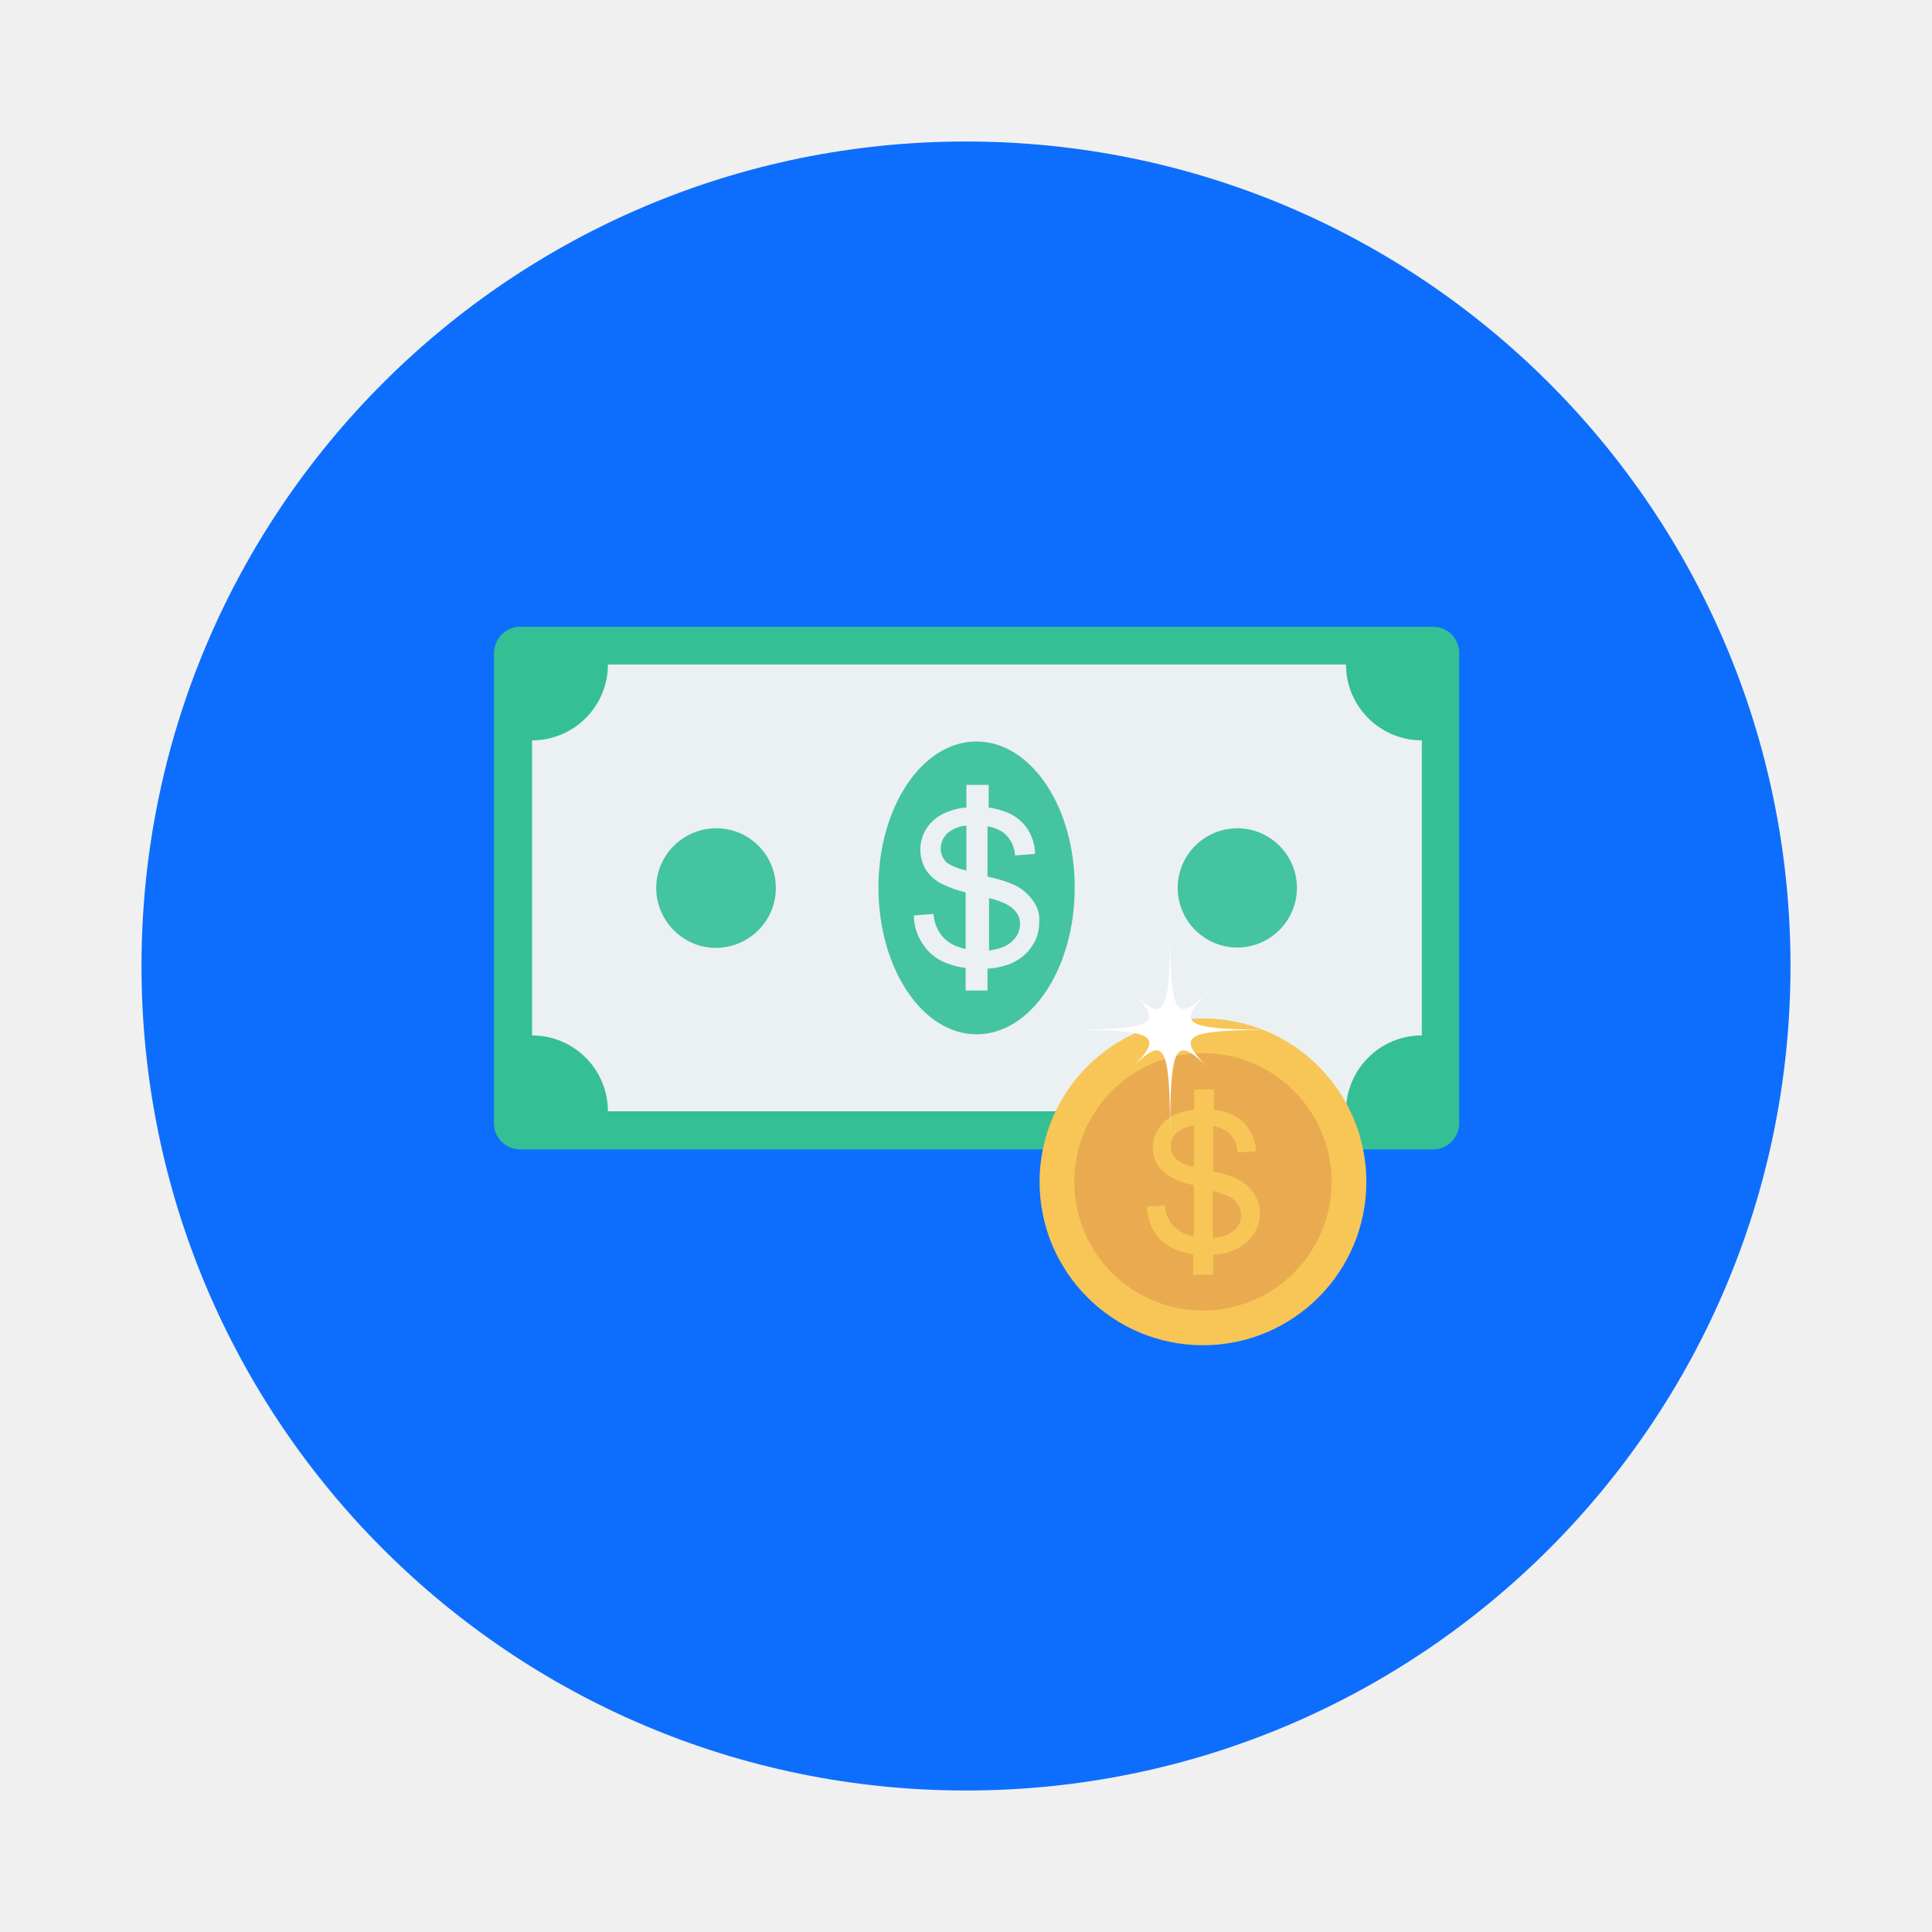
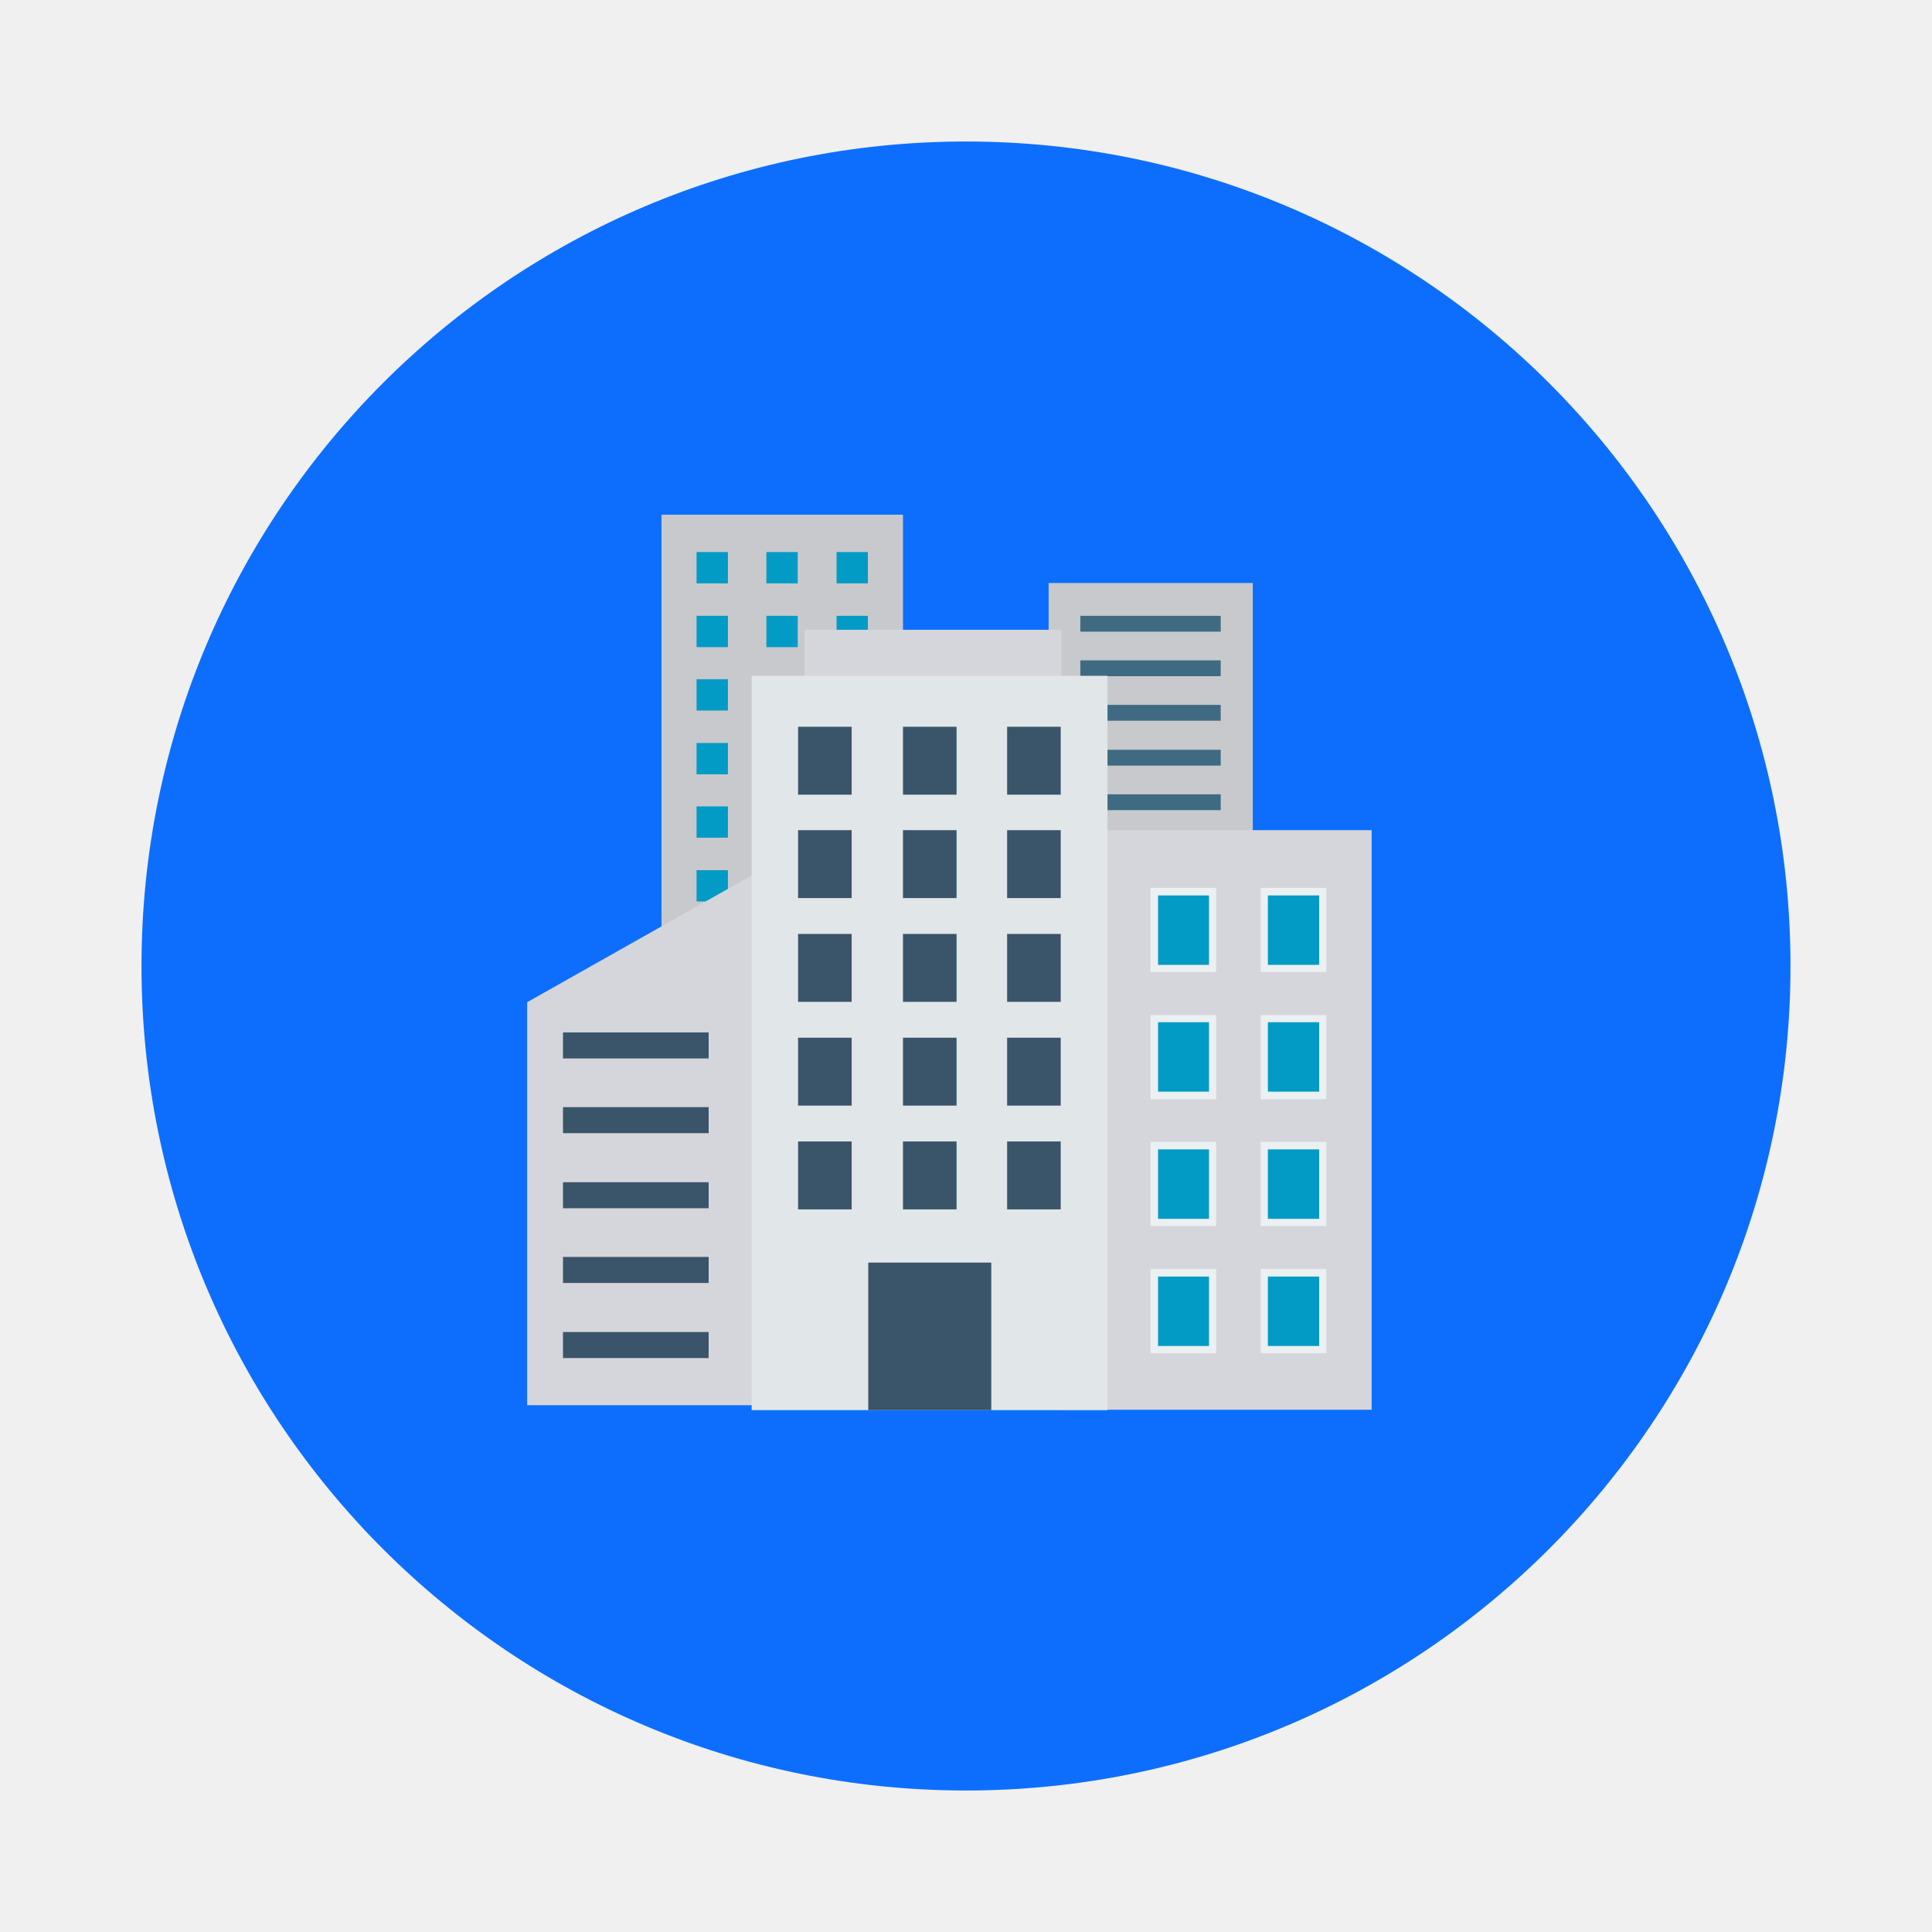
<svg xmlns="http://www.w3.org/2000/svg" version="1.1" id="Layer_1" x="0px" y="0px" viewBox="0 0 512 512" style="enable-background:new 0 0 512 512;" xml:space="preserve">
  <style type="text/css">
	.st0{fill:#0D6EFD;}
- 	.st1{fill:#34BF94;}
- 	.st2{fill:#EBF0F3;}
- 	.st3{fill:#44C4A1;}
- 	.st4{fill:#F7C657;}
- 	.st5{fill:#EAAB50;}
- 	.st6{fill:#FFFFFF;}
+ 	.st1{fill:#C8C9CC;}
+ 	.st2{fill:#3E6B82;}
+ 	.st3{fill:#029BC5;}
+ 	.st4{fill:#D5D6DB;}
+ 	.st5{fill:#E1E6E9;}
+ 	.st6{fill:#3A556A;}
+ 	.st7{fill:#EBF0F3;}
</style>
  <circle class="st0" cx="256" cy="256" r="218.5" />
-   <path class="st1" d="M137.8,166.1h242c3.8,0,6.9,3.1,6.9,6.9v124.7c0,3.8-3.1,6.9-6.9,6.9h-242c-3.8,0-6.9-3.1-6.9-6.9V173  C131,169.2,134,166.1,137.8,166.1z" />
-   <path class="st2" d="M141,274.4v-78.2c11.1,0,20.1-9,20.1-20.1l0,0h195.6c0,11.1,9,20.1,20.1,20.1v78.2c-11.1,0-20.1,9-20.1,20.1  H161.1C161.1,283.4,152.1,274.4,141,274.4z" />
-   <g>
-     <path class="st3" d="M258.8,196.5c-14.4,0-26,17.3-26,38.7s11.6,38.9,26,38.9c14.4,0,26-17.4,26-38.8   C284.9,213.9,273.2,196.5,258.8,196.5L258.8,196.5z" />
-     <path class="st3" d="M327.9,219.5c-8.7,0-15.8,7.1-15.8,15.8c0,8.7,7.1,15.8,15.8,15.8c8.7,0,15.8-7.1,15.8-15.8c0,0,0,0,0,0   C343.7,226.6,336.6,219.5,327.9,219.5C327.9,219.5,327.9,219.5,327.9,219.5L327.9,219.5z" />
-     <path class="st3" d="M189.8,219.5c-8.7,0-15.9,7.1-15.9,15.8c0,8.7,7.1,15.9,15.8,15.9s15.9-7.1,15.9-15.8c0,0,0,0,0-0.1   C205.6,226.6,198.6,219.5,189.8,219.5L189.8,219.5L189.8,219.5z" />
+   <g id="icon">
+     <path class="st1" d="M277.9,154.5H332v88.9h-54.1V154.5z" />
+     <path class="st2" d="M286.3,163.2h37.2v4.2h-37.2V163.2z" />
+     <path class="st2" d="M286.3,175h37.2v4.2h-37.2V175z" />
+     <path class="st2" d="M286.3,186.8h37.2v4.2h-37.2V186.8z" />
+     <path class="st2" d="M286.3,198.7h37.2v4.2h-37.2V198.7z" />
+     <path class="st2" d="M286.3,210.5h37.2v4.2h-37.2V210.5z" />
+     <path class="st1" d="M175.3,136.4h64v166.1h-64V136.4z" />
+     <path class="st3" d="M184.6,146.3h8.3v8.3h-8.3V146.3z" />
+     <path class="st3" d="M184.6,163.2h8.3v8.3h-8.3V163.2z" />
+     <path class="st3" d="M184.6,180h8.3v8.3h-8.3V180z" />
+     <path class="st3" d="M184.6,196.9h8.3v8.3h-8.3V196.9z" />
+     <path class="st3" d="M184.6,213.7h8.3v8.3h-8.3V213.7z" />
+     <path class="st3" d="M184.6,230.6h8.3v8.3h-8.3V230.6z" />
+     <path class="st3" d="M203.1,146.3h8.3v8.3h-8.3V146.3z" />
+     <path class="st3" d="M203.1,163.2h8.3v8.3h-8.3V163.2z" />
+     <path class="st3" d="M203.1,180h8.3v8.3h-8.3V180z" />
+     <path class="st3" d="M203.1,196.9h8.3v8.3h-8.3V196.9z" />
+     <path class="st3" d="M203.1,213.7h8.3v8.3h-8.3V213.7z" />
+     <path class="st3" d="M203.1,230.6h8.3v8.3h-8.3V230.6z" />
+     <path class="st3" d="M221.7,146.3h8.3v8.3h-8.3V146.3z" />
+     <path class="st3" d="M221.7,163.2h8.3v8.3h-8.3V163.2z" />
+     <path class="st3" d="M221.7,180h8.3v8.3h-8.3V180z" />
+     <path class="st3" d="M221.7,196.9h8.3v8.3h-8.3V196.9z" />
+     <path class="st3" d="M221.7,213.7h8.3v8.3h-8.3V213.7z" />
+     <path class="st3" d="M221.7,230.6h8.3v8.3h-8.3V230.6z" />
+     <path class="st4" d="M287.3,220h76.2v153.6h-82.3V220H287.3z" />
+     <path class="st4" d="M210.9,372.4h-71.2V265.6l71.2-40.2V372.4z" />
+     <path class="st4" d="M213.2,166.9h68.1v16.2h-68.1V166.9z" />
+     <path class="st5" d="M199.2,179.1h94.3v194.6h-94.3L199.2,179.1L199.2,179.1z" />
+     <g>
+       <path class="st6" d="M211.5,192.6h14.2v18h-14.2V192.6z" />
+       <path class="st6" d="M239.3,192.6h14.2v18h-14.2V192.6z" />
+       <path class="st6" d="M266.9,192.6h14.2v18h-14.2V192.6z" />
+       <path class="st6" d="M211.5,220h14.2v18h-14.2V220z" />
+       <path class="st6" d="M239.3,220h14.2v18h-14.2V220z" />
+       <path class="st6" d="M266.9,220h14.2v18h-14.2V220z" />
+       <path class="st6" d="M211.5,247.5h14.2v18h-14.2V247.5z" />
+       <path class="st6" d="M239.3,247.5h14.2v18h-14.2V247.5z" />
+       <path class="st6" d="M266.9,247.5h14.2v18h-14.2V247.5z" />
+       <path class="st6" d="M211.5,275h14.2v18h-14.2V275z" />
+       <path class="st6" d="M239.3,275h14.2v18h-14.2V275z" />
+       <path class="st6" d="M266.9,275h14.2v18h-14.2V275z" />
+       <path class="st6" d="M211.5,302.5h14.2v18h-14.2V302.5z" />
+       <path class="st6" d="M239.3,302.5h14.2v18h-14.2V302.5z" />
+       <path class="st6" d="M266.9,302.5h14.2v18h-14.2V302.5z" />
+       <path class="st6" d="M230.1,334.6h32.6v39.1h-32.6L230.1,334.6z" />
+       <path class="st6" d="M149.2,273.6h38.6v6.9h-38.6V273.6z" />
+       <path class="st6" d="M149.2,293.4h38.6v6.9h-38.6V293.4z" />
+       <path class="st6" d="M149.2,313.3h38.6v6.9h-38.6V313.3z" />
+       <path class="st6" d="M149.2,333.1h38.6v6.9h-38.6V333.1z" />
+       <path class="st6" d="M149.2,353h38.6v6.9h-38.6V353z" />
+     </g>
+     <path class="st7" d="M304.9,235.3h17.4v22.3h-17.4V235.3z" />
+     <path class="st3" d="M320.4,237.3v18.4h-13.5v-18.4H320.4z" />
+     <path class="st7" d="M334.1,235.3h17.4v22.3h-17.4V235.3z" />
+     <path class="st3" d="M349.6,237.3v18.4H336v-18.4H349.6z" />
+     <path class="st7" d="M304.9,269h17.4v22.3h-17.4V269z" />
+     <path class="st3" d="M320.4,270.9v18.4h-13.5v-18.4H320.4z" />
+     <path class="st7" d="M334.1,269h17.4v22.3h-17.4V269z" />
+     <path class="st3" d="M349.6,270.9v18.4H336v-18.4H349.6z" />
+     <path class="st7" d="M304.9,302.6h17.4v22.3h-17.4V302.6z" />
+     <path class="st3" d="M320.4,304.6V323h-13.5v-18.4H320.4z" />
+     <path class="st7" d="M334.1,302.6h17.4v22.3h-17.4V302.6z" />
+     <path class="st3" d="M349.6,304.6V323H336v-18.4H349.6z" />
+     <path class="st7" d="M304.9,336.3h17.4v22.3h-17.4V336.3z" />
+     <path class="st3" d="M320.4,338.3v18.4h-13.5v-18.4H320.4z" />
+     <path class="st7" d="M334.1,336.3h17.4v22.3h-17.4V336.3z" />
+     <path class="st3" d="M349.6,338.3v18.4H336v-18.4H349.6z" />
  </g>
-   <path class="st2" d="M273.7,238.6c-1.4-1.9-3.2-3.4-5.4-4.3c-2.1-0.9-4.3-1.5-6.6-2v-13.3c1.5,0.2,3,0.8,4.3,1.7  c1.8,1.5,2.9,3.7,3,6l5.3-0.4c0-2.3-0.7-4.6-2-6.6c-1.3-2-3.2-3.5-5.4-4.4c-1.6-0.6-3.2-1.1-4.9-1.3v-6h-5.9v6  c-1.7,0.1-3.4,0.5-5.1,1.2c-2.1,0.8-4,2.2-5.3,4.1c-1.2,1.7-1.8,3.8-1.8,5.9c0,1.8,0.5,3.6,1.4,5.2c1.1,1.7,2.6,3,4.4,3.9  c2,0.9,4,1.7,6.2,2.2v15c-0.9-0.2-1.7-0.5-2.6-0.8c-1.7-0.7-3.2-1.9-4.2-3.4c-1-1.5-1.6-3.3-1.7-5.1l-5.2,0.4c0,2.7,0.8,5.3,2.3,7.5  c1.4,2.2,3.5,4,6,5c1.7,0.7,3.5,1.2,5.4,1.4v6h5.8v-5.8c2.2-0.1,4.3-0.6,6.3-1.4c2.2-1,4.2-2.5,5.5-4.6c1.3-1.8,1.9-4,1.9-6.2  C275.6,242.4,275,240.3,273.7,238.6L273.7,238.6z M250.9,228.6c-1-0.9-1.6-2.3-1.6-3.7c0-1.8,0.9-3.5,2.3-4.5  c1.3-0.9,2.9-1.5,4.5-1.6v11.9C254.2,230.3,252.4,229.6,250.9,228.6z M269.1,248.5c-0.9,1.2-2.2,2.1-3.6,2.6  c-1.1,0.4-2.2,0.6-3.4,0.8v-13.9c1.6,0.4,2.8,0.8,3.4,1.1c1.4,0.5,2.7,1.3,3.7,2.5c0.8,1,1.2,2.2,1.1,3.4  C270.3,246.2,269.9,247.5,269.1,248.5L269.1,248.5z" />
-   <circle class="st4" cx="318.8" cy="313.2" r="43.3" />
-   <path class="st5" d="M318.8,279.1c-18.9,0-34.1,15.3-34.1,34.1c0,18.9,15.3,34.1,34.1,34.1s34.1-15.3,34.1-34.1  C352.9,294.4,337.6,279.1,318.8,279.1z" />
-   <path class="st4" d="M332.2,316.1c-1.2-1.7-2.9-3-4.8-3.9c-1.9-0.8-3.9-1.4-5.9-1.8v-12c1.4,0.2,2.7,0.8,3.9,1.6  c1.5,1.4,2.5,3.3,2.6,5.4l4.8-0.3c0-2.1-0.7-4.2-1.8-5.9c-1.2-1.8-2.9-3.2-4.9-4c-1.4-0.6-2.9-1-4.4-1.1v-5.4h-5.2v5.4  c-1.6,0.1-3.1,0.5-4.6,1.1c-2,0.7-3.6,2.1-4.8,3.8c-1.1,1.6-1.6,3.4-1.6,5.3c0,1.6,0.5,3.2,1.3,4.5c1,1.5,2.4,2.6,4,3.4  c1.8,0.8,3.6,1.5,5.6,1.9v13.7c-0.8-0.2-1.6-0.4-2.3-0.8c-1.5-0.6-2.8-1.6-3.8-2.9c-0.9-1.4-1.5-3-1.6-4.7l-4.7,0.4  c0,2.4,0.7,4.8,2,6.8c1.3,2,3.2,3.6,5.4,4.5c1.5,0.6,3.2,1.1,4.8,1.3v5.4h5.3v-5.3c2-0.1,4-0.5,5.8-1.3c2-0.9,3.7-2.3,4.9-4.1  c1.1-1.7,1.7-3.6,1.7-5.7C333.8,319.6,333.3,317.7,332.2,316.1L332.2,316.1z M311.7,307.1c-1-0.9-1.5-2.1-1.4-3.4  c0-1.6,0.8-3.1,2.1-4c1.2-0.8,2.6-1.3,4-1.4v10.9c-1.7-0.3-3.4-1-4.8-2L311.7,307.1z M328,325.1c-0.8,1.1-2,1.8-3.2,2.3  c-1.1,0.4-2.2,0.6-3.4,0.7v-12.5c1.4,0.4,2.5,0.7,3.1,1c1.3,0.4,2.5,1.2,3.4,2.3c0.7,0.9,1,2,1,3.1c0,1.2-0.3,2.3-1,3.2L328,325.1z" />
-   <path class="st6" d="M320.3,262.7c-9,9-6.5,10.2,18.8,10.2c-25.4,0-27.8,1.3-18.8,10.2c-9-9-10.2-6.5-10.2,18.9  c0-25.4-1.4-27.9-10.2-18.9c8.9-9,6.5-10.2-18.9-10.2c25.4,0,27.8-1.3,18.9-10.2c8.9,9,10.2,6.5,10.2-18.9  C310,269.2,311.4,271.6,320.3,262.7z" />
</svg>
